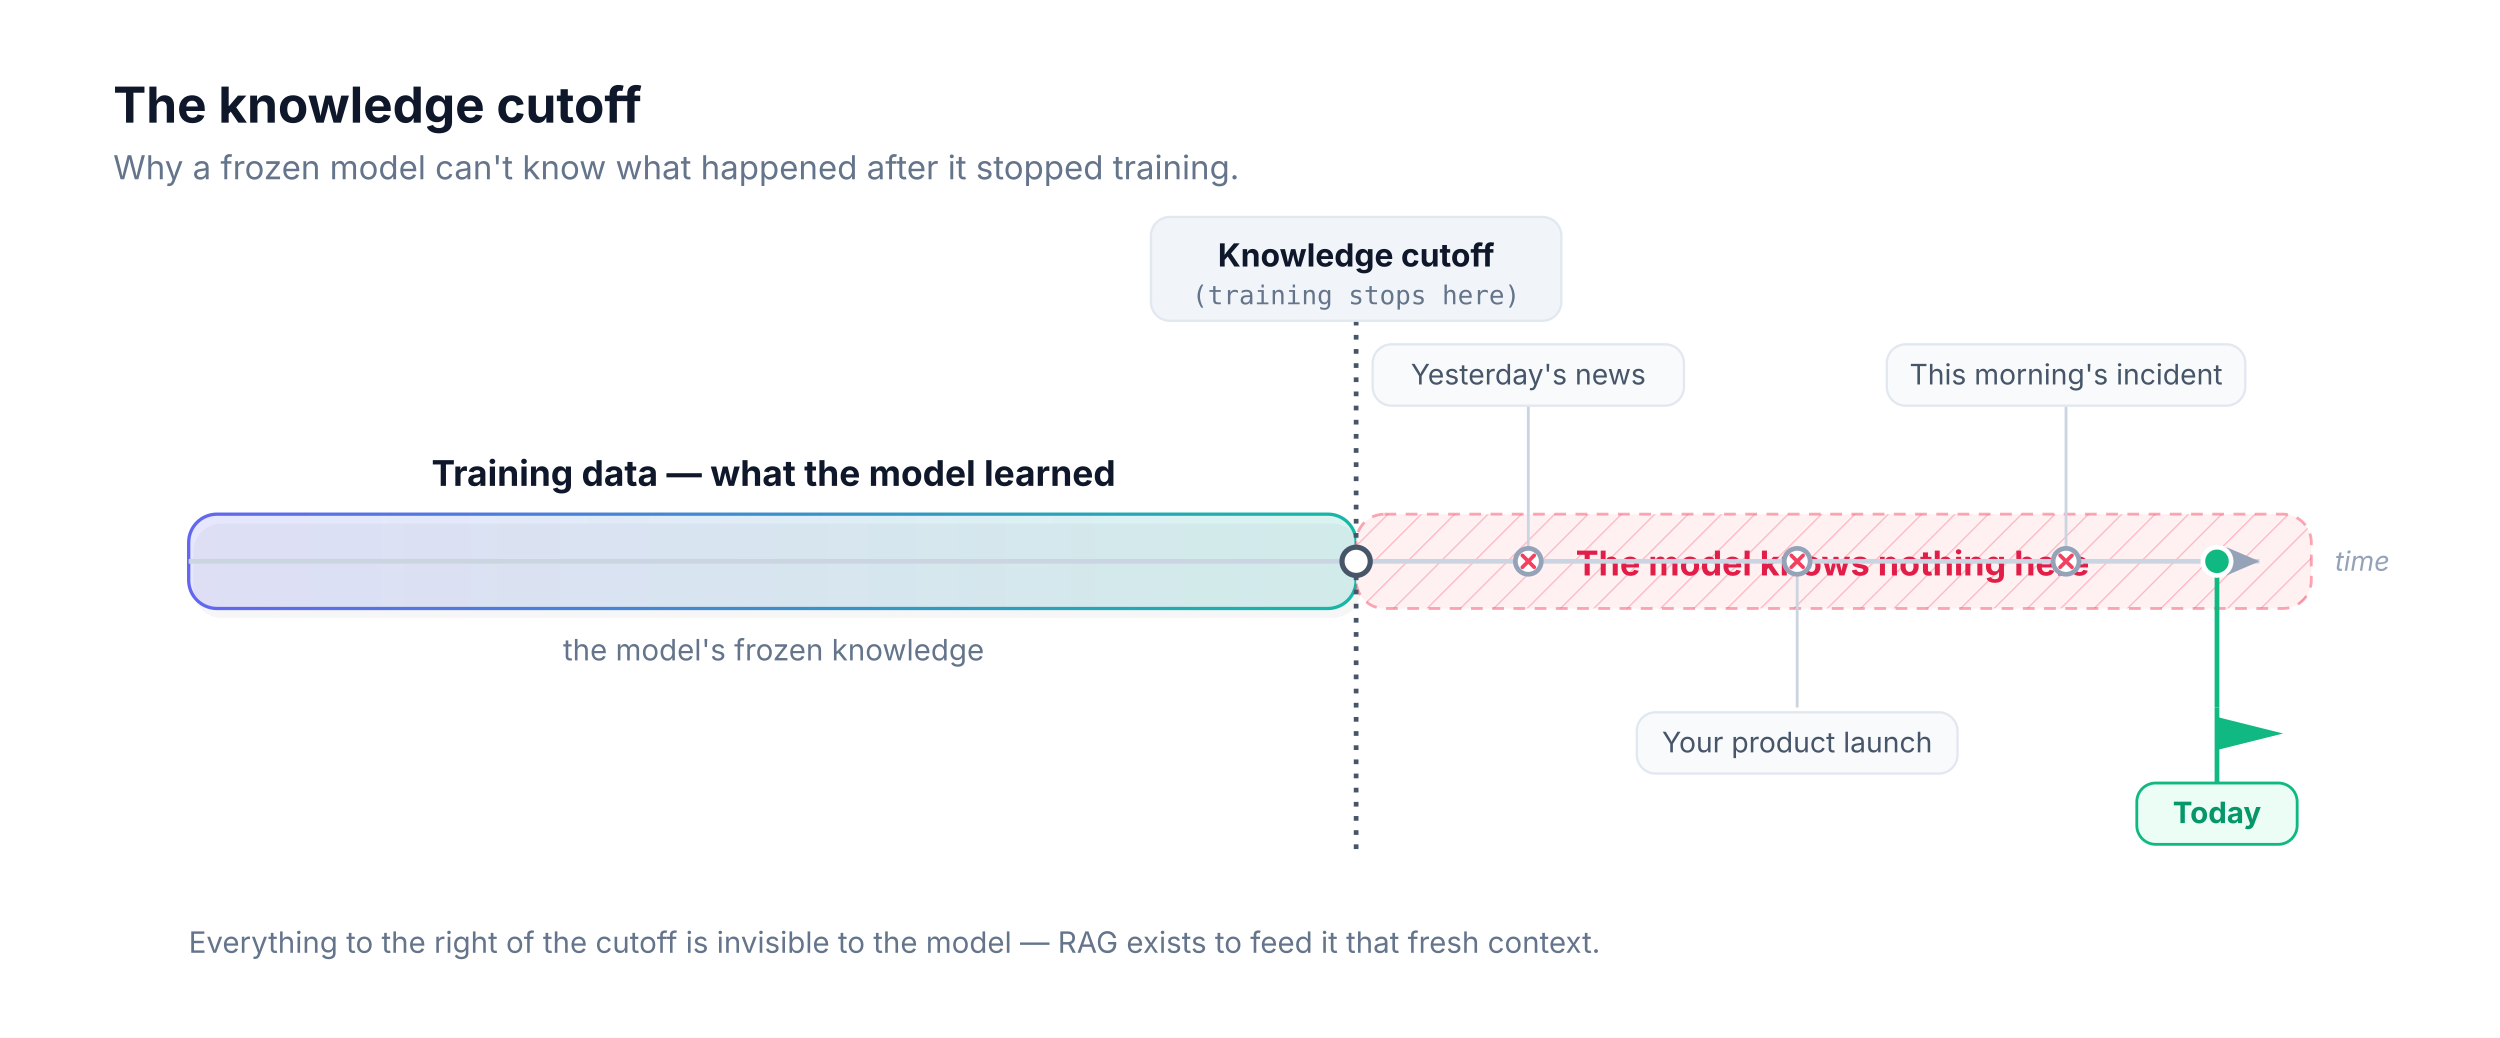
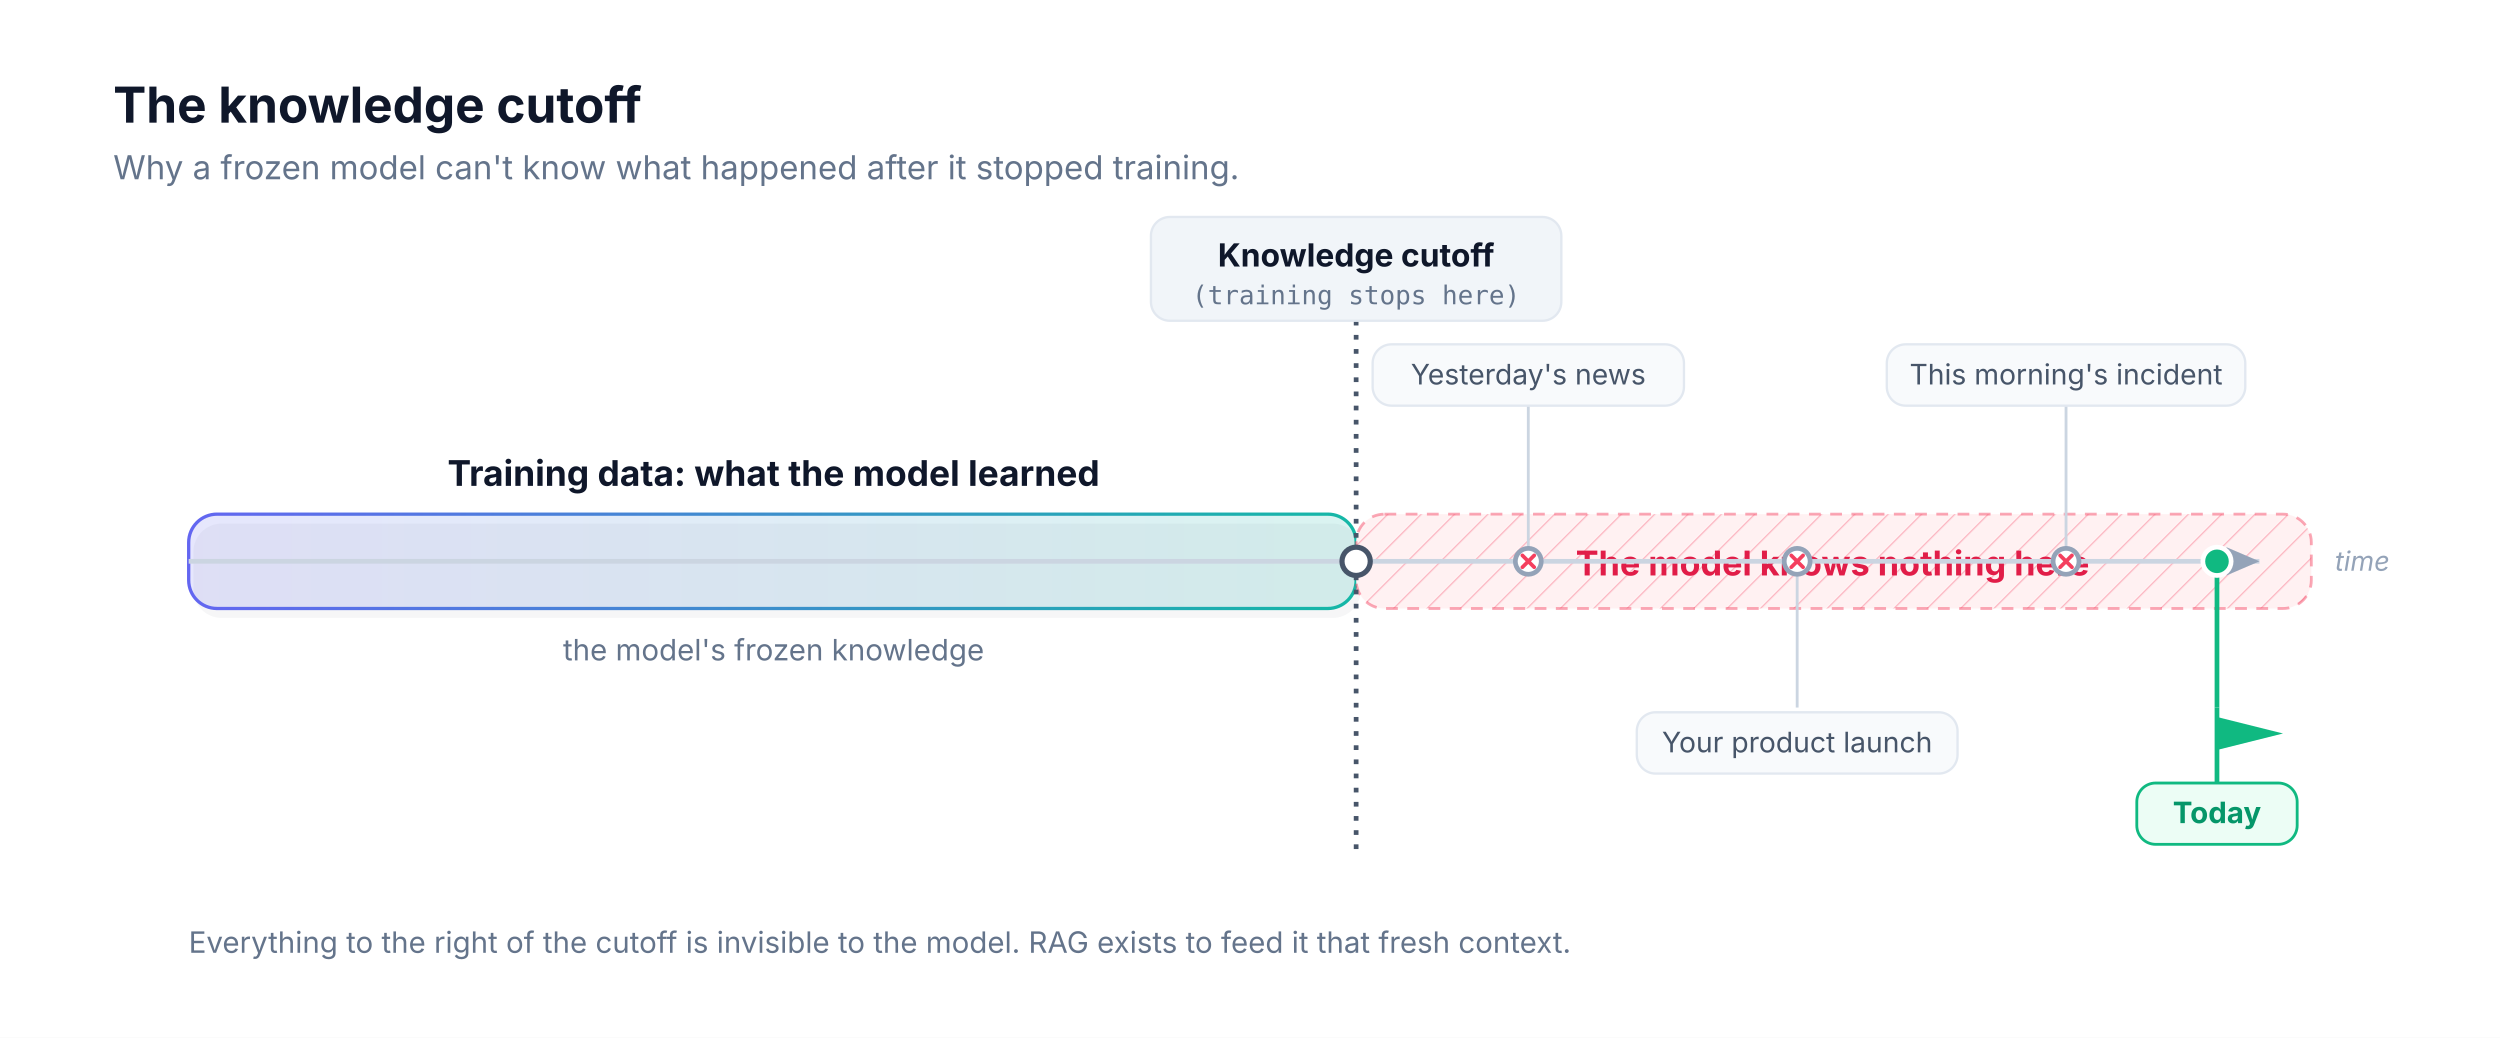
<svg xmlns="http://www.w3.org/2000/svg" viewBox="0 0 1060 440" font-family="'Inter', system-ui, -apple-system, 'Segoe UI', Roboto, sans-serif">
  <defs>
    <pattern id="hatch" width="10" height="10" patternTransform="rotate(45)" patternUnits="userSpaceOnUse">
      <rect width="10" height="10" fill="#fff1f2" />
      <line x1="0" y1="0" x2="0" y2="10" stroke="#f43f5e" stroke-width="1.1" stroke-opacity="0.32" />
    </pattern>
    <linearGradient id="trainFill" x1="0" y1="0" x2="1" y2="0">
      <stop offset="0" stop-color="#6366f1" stop-opacity="0.16" />
      <stop offset="1" stop-color="#14b8a6" stop-opacity="0.16" />
    </linearGradient>
    <linearGradient id="trainStroke" x1="0" y1="0" x2="1" y2="0">
      <stop offset="0" stop-color="#6366f1" />
      <stop offset="1" stop-color="#14b8a6" />
    </linearGradient>
  </defs>
  <rect x="0" y="0" width="1060" height="440" fill="#ffffff" />
  <text x="48" y="52" font-size="21" font-weight="700" fill="#0f172a">The knowledge cutoff</text>
  <text x="48" y="76" font-size="14" fill="#64748b">Why a frozen model can't know what happened after it stopped training.</text>
  <rect x="82" y="222" width="495" height="40" rx="12" fill="#0f172a" opacity="0.04" />
  <rect x="80" y="218" width="495" height="40" rx="12" fill="url(#trainFill)" stroke="url(#trainStroke)" stroke-width="1.4" />
-   <text x="328" y="206" font-size="15" font-weight="700" fill="#0f172a" text-anchor="middle">Training data — what the model learned</text>
+   <text x="328" y="206" font-size="15" font-weight="700" fill="#0f172a" text-anchor="middle">Training data: what the model learned</text>
  <text x="328" y="280" font-size="12.5" fill="#64748b" text-anchor="middle">the model's frozen knowledge</text>
  <rect x="575" y="218" width="405" height="40" rx="12" fill="url(#hatch)" stroke="#f43f5e" stroke-width="1.2" stroke-opacity="0.45" stroke-dasharray="5 4" />
  <text x="777" y="244" font-size="14.5" font-weight="700" fill="#e11d48" text-anchor="middle">The model knows nothing here</text>
  <line x1="80" y1="238" x2="958" y2="238" stroke="#cbd5e1" stroke-width="2" />
  <path d="M 958 238 L 944 232 L 944 244 Z" fill="#94a3b8" />
  <text x="990" y="242" font-size="11.5" fill="#94a3b8" font-style="italic">time</text>
  <line x1="575" y1="118" x2="575" y2="362" stroke="#475569" stroke-width="2" stroke-dasharray="2 4" />
  <circle cx="575" cy="238" r="6" fill="#ffffff" stroke="#475569" stroke-width="2.2" />
  <rect x="488" y="92" width="174" height="44" rx="8" fill="#f1f5f9" stroke="#e2e8f0" stroke-width="1" />
  <text x="575" y="113" font-size="13.5" font-weight="700" fill="#0f172a" text-anchor="middle">Knowledge cutoff</text>
  <text x="575" y="129" font-size="11" fill="#64748b" text-anchor="middle" font-family="'JetBrains Mono', ui-monospace, SFMono-Regular, Menlo, monospace">(training stops here)</text>
  <g>
    <line x1="648" y1="238" x2="648" y2="172" stroke="#cbd5e1" stroke-width="1.2" />
    <circle cx="648" cy="238" r="5.5" fill="#ffffff" stroke="#94a3b8" stroke-width="2" />
    <path d="M 645.5 235.5 L 650.5 240.5 M 650.5 235.5 L 645.5 240.5" stroke="#f43f5e" stroke-width="1.6" stroke-linecap="round" />
    <rect x="582" y="146" width="132" height="26" rx="8" fill="#f8fafc" stroke="#e2e8f0" stroke-width="1" />
    <text x="648" y="163" font-size="12" fill="#475569" text-anchor="middle">Yesterday's news</text>
  </g>
  <g>
    <line x1="762" y1="238" x2="762" y2="300" stroke="#cbd5e1" stroke-width="1.2" />
    <circle cx="762" cy="238" r="5.5" fill="#ffffff" stroke="#94a3b8" stroke-width="2" />
    <path d="M 759.5 235.5 L 764.5 240.5 M 764.5 235.5 L 759.5 240.5" stroke="#f43f5e" stroke-width="1.6" stroke-linecap="round" />
    <rect x="694" y="302" width="136" height="26" rx="8" fill="#f8fafc" stroke="#e2e8f0" stroke-width="1" />
    <text x="762" y="319" font-size="12" fill="#475569" text-anchor="middle">Your product launch</text>
  </g>
  <g>
    <line x1="876" y1="238" x2="876" y2="172" stroke="#cbd5e1" stroke-width="1.2" />
    <circle cx="876" cy="238" r="5.5" fill="#ffffff" stroke="#94a3b8" stroke-width="2" />
    <path d="M 873.5 235.5 L 878.5 240.5 M 878.5 235.5 L 873.5 240.5" stroke="#f43f5e" stroke-width="1.6" stroke-linecap="round" />
    <rect x="800" y="146" width="152" height="26" rx="8" fill="#f8fafc" stroke="#e2e8f0" stroke-width="1" />
    <text x="876" y="163" font-size="12" fill="#475569" text-anchor="middle">This morning's incident</text>
  </g>
  <line x1="940" y1="238" x2="940" y2="300" stroke="#10b981" stroke-width="2" />
  <circle cx="940" cy="238" r="6" fill="#10b981" stroke="#ffffff" stroke-width="2" />
  <line x1="940" y1="300" x2="940" y2="332" stroke="#10b981" stroke-width="2" />
  <path d="M 940 304 L 968 311 L 940 318 Z" fill="#10b981" />
  <rect x="906" y="332" width="68" height="26" rx="8" fill="#ecfdf5" stroke="#10b981" stroke-width="1.2" />
  <text x="940" y="349" font-size="12.5" font-weight="700" fill="#059669" text-anchor="middle">Today</text>
-   <text x="80" y="404" font-size="12.5" fill="#64748b">Everything to the right of the cutoff is invisible to the model — RAG exists to feed it that fresh context.</text>
+   <text x="80" y="404" font-size="12.5" fill="#64748b">Everything to the right of the cutoff is invisible to the model. RAG exists to feed it that fresh context.</text>
</svg>
